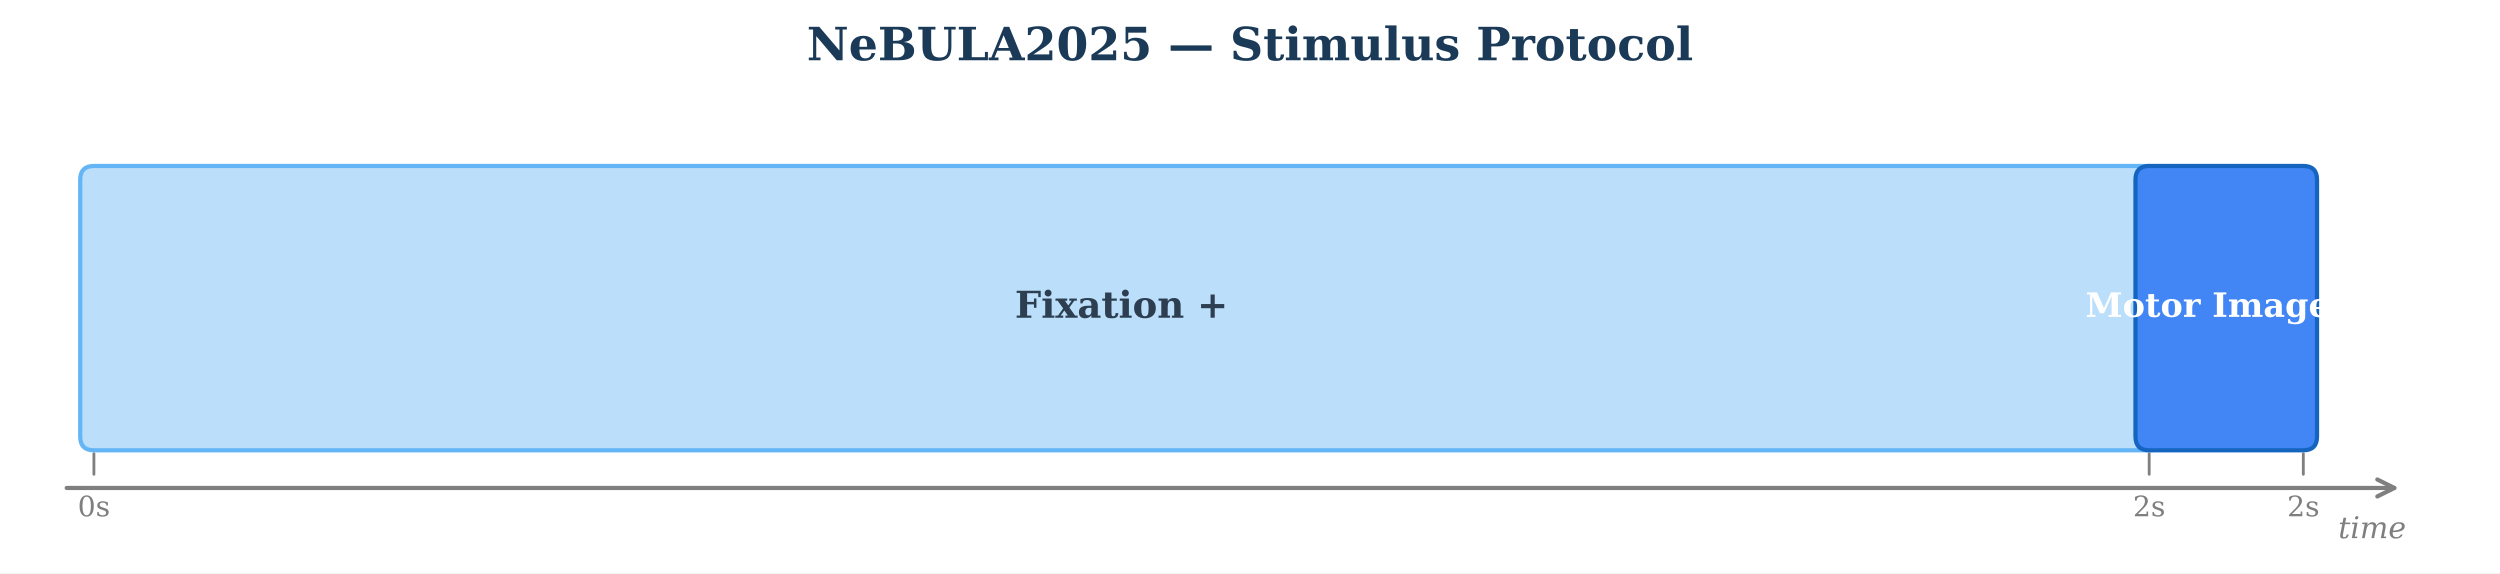
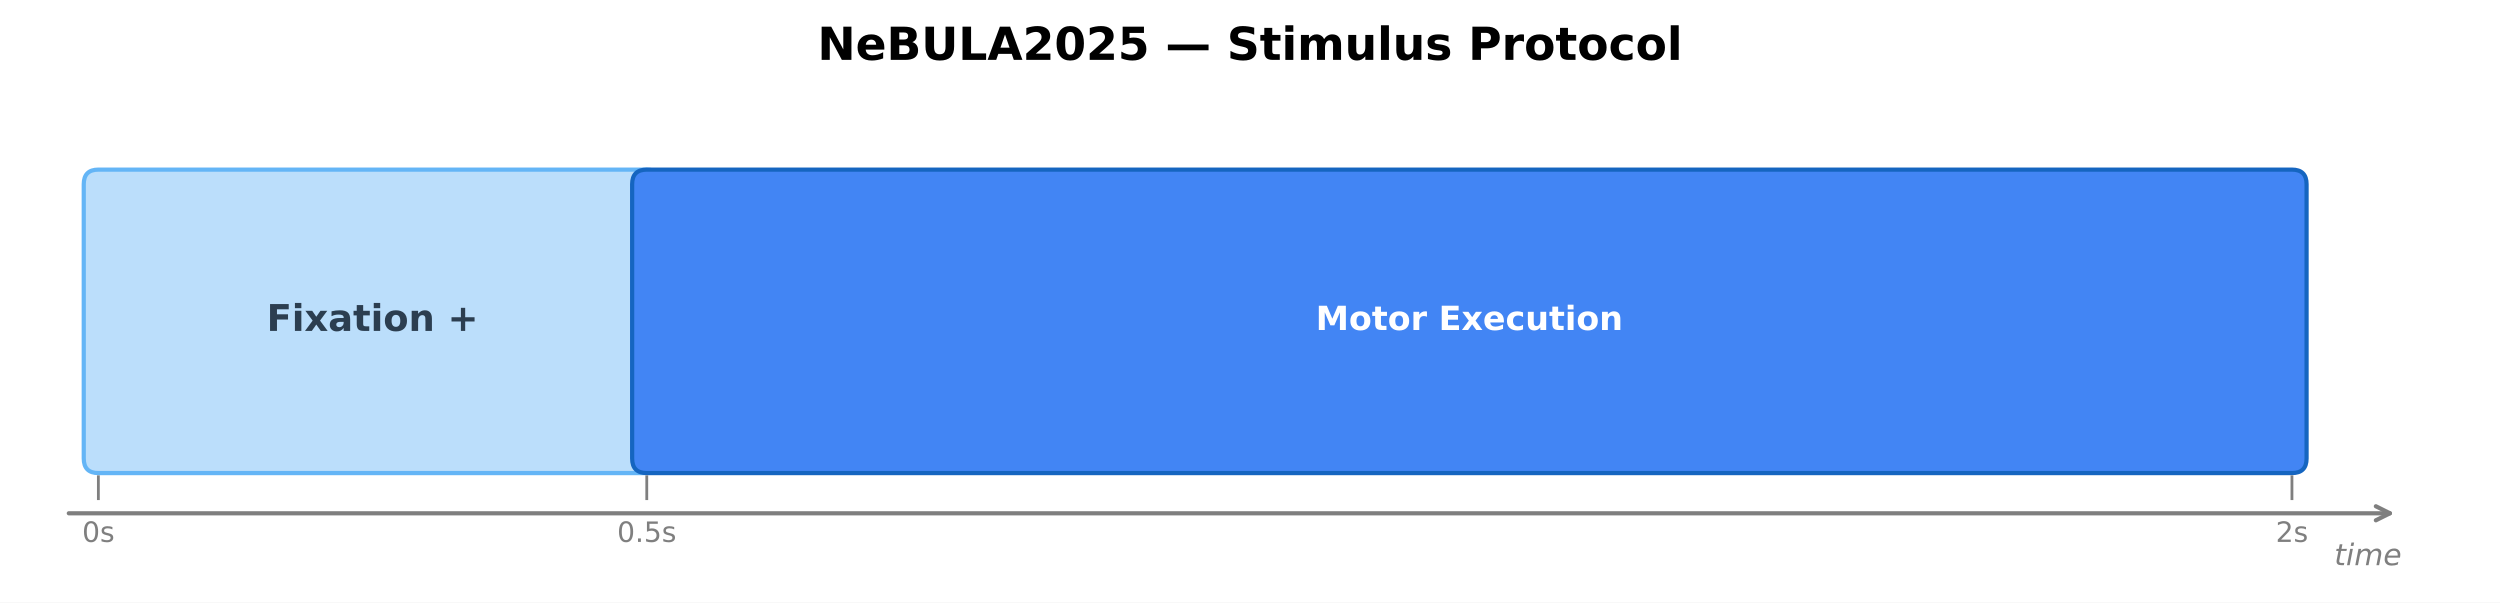
- <svg xmlns="http://www.w3.org/2000/svg" xmlns:xlink="http://www.w3.org/1999/xlink" width="708.48pt" height="162.474pt" viewBox="0 0 708.48 162.474" version="1.1">
+ <svg xmlns="http://www.w3.org/2000/svg" xmlns:xlink="http://www.w3.org/1999/xlink" width="712.8pt" height="171.788pt" viewBox="0 0 712.8 171.788" version="1.1">
  <defs>
    <style type="text/css">*{stroke-linejoin: round; stroke-linecap: butt}</style>
  </defs>
  <g id="figure_1">
    <g id="patch_1">
-       <path d="M 0 162.474  L 708.48 162.474  L 708.48 0  L 0 0  z " style="fill: #ffffff" />
+       <path d="M 0 171.788  L 712.8 171.788  L 712.8 0  L 0 0  z " style="fill: #ffffff" />
    </g>
    <g id="axes_1">
      <g id="patch_2">
-         <path d="M 26.615 127.608  L 609.06 127.608  Q 612.943 127.608 612.943 123.725  L 612.943 50.92  Q 612.943 47.037 609.06 47.037  L 26.615 47.037  Q 22.732 47.037 22.732 50.92  L 22.732 123.725  Q 22.732 127.608 26.615 127.608  z " clip-path="url(#pb248dc00bb)" style="fill: #bbdefb; stroke: #64b5f6; stroke-width: 1.2" />
+         <path d="M 28.048 134.88  L 184.406 134.88  Q 188.576 134.88 188.576 130.711  L 188.576 52.532  Q 188.576 48.362 184.406 48.362  L 28.048 48.362  Q 23.878 48.362 23.878 52.532  L 23.878 130.711  Q 23.878 134.88 28.048 134.88  z " clip-path="url(#pc9111487a1)" style="fill: #bbdefb; stroke: #64b5f6; stroke-width: 1.2" />
      </g>
      <g id="patch_3">
-         <path d="M 609.06 127.608  L 652.743 127.608  Q 656.626 127.608 656.626 123.725  L 656.626 50.92  Q 656.626 47.037 652.743 47.037  L 609.06 47.037  Q 605.177 47.037 605.177 50.92  L 605.177 123.725  Q 605.177 127.608 609.06 127.608  z " clip-path="url(#pb248dc00bb)" style="fill: #4285f4; stroke: #1565c0; stroke-width: 1.2" />
+         <path d="M 184.406 134.88  L 653.481 134.88  Q 657.65 134.88 657.65 130.711  L 657.65 52.532  Q 657.65 48.362 653.481 48.362  L 184.406 48.362  Q 180.236 48.362 180.236 52.532  L 180.236 130.711  Q 180.236 134.88 184.406 134.88  z " clip-path="url(#pc9111487a1)" style="fill: #4285f4; stroke: #1565c0; stroke-width: 1.2" />
      </g>
      <g id="line2d_1">
-         <path d="M 26.615 128.579  L 26.615 134.403  " clip-path="url(#pb248dc00bb)" style="fill: none; stroke: #7f7f7f; stroke-width: 0.8; stroke-linecap: round" />
+         <path d="M 28.048 135.923  L 28.048 142.177  " clip-path="url(#pc9111487a1)" style="fill: none; stroke: #7f7f7f; stroke-width: 0.8; stroke-linecap: square" />
      </g>
      <g id="line2d_2">
-         <path d="M 609.06 128.579  L 609.06 134.403  " clip-path="url(#pb248dc00bb)" style="fill: none; stroke: #7f7f7f; stroke-width: 0.8; stroke-linecap: round" />
+         <path d="M 184.406 135.923  L 184.406 142.177  " clip-path="url(#pc9111487a1)" style="fill: none; stroke: #7f7f7f; stroke-width: 0.8; stroke-linecap: square" />
      </g>
      <g id="line2d_3">
-         <path d="M 652.743 128.579  L 652.743 134.403  " clip-path="url(#pb248dc00bb)" style="fill: none; stroke: #7f7f7f; stroke-width: 0.8; stroke-linecap: round" />
+         <path d="M 653.481 135.923  L 653.481 142.177  " clip-path="url(#pc9111487a1)" style="fill: none; stroke: #7f7f7f; stroke-width: 0.8; stroke-linecap: square" />
      </g>
      <g id="text_1">
-         <g clip-path="url(#pb248dc00bb)">
-           <g style="fill: #2c3e50" transform="translate(287.6185 90.05039) scale(0.105 -0.105)">
+         <g clip-path="url(#pc9111487a1)">
+           <g style="fill: #2c3e50" transform="translate(76.03116 94.3492) scale(0.105 -0.105)">
            <defs>
-               <path id="DejaVuSerif-Bold-29" d="M 300 0  L 300 378  L 897 378  L 897 4288  L 300 4288  L 300 4666  L 4459 4666  L 4459 3566  L 4031 3566  L 4031 4238  L 2106 4238  L 2106 2741  L 3291 2741  L 3291 3334  L 3719 3334  L 3719 1722  L 3291 1722  L 3291 2316  L 2106 2316  L 2106 378  L 2841 378  L 2841 0  L 300 0  z " transform="scale(0.015625)" />
-               <path id="DejaVuSerif-Bold-4c" d="M 588 4263  Q 588 4516 763 4689  Q 938 4863 1191 4863  Q 1438 4863 1611 4689  Q 1784 4516 1784 4263  Q 1784 4016 1611 3842  Q 1438 3669 1191 3669  Q 938 3669 763 3841  Q 588 4013 588 4263  z M 1797 378  L 2272 378  L 2272 0  L 219 0  L 219 378  L 691 378  L 691 2944  L 219 2944  L 219 3322  L 1797 3322  L 1797 378  z " transform="scale(0.015625)" />
-               <path id="DejaVuSerif-Bold-5b" d="M 2247 2119  L 2834 2944  L 2425 2944  L 2425 3322  L 3719 3322  L 3719 2944  L 3278 2944  L 2431 1759  L 3419 378  L 3859 378  L 3859 0  L 1747 0  L 1747 378  L 2175 378  L 1550 1253  L 922 378  L 1369 378  L 1369 0  L 0 0  L 0 378  L 475 378  L 1356 1619  L 403 2944  L 31 2944  L 31 3322  L 2059 3322  L 2059 2944  L 1656 2944  L 2247 2119  z " transform="scale(0.015625)" />
-               <path id="DejaVuSerif-Bold-44" d="M 3525 2041  L 3525 378  L 4000 378  L 4000 0  L 2419 0  L 2419 422  Q 2200 159 1931 34  Q 1663 -91 1319 -91  Q 809 -91 536 182  Q 263 456 263 966  Q 263 1525 655 1803  Q 1047 2081 1838 2081  L 2419 2081  L 2419 2278  Q 2419 2681 2228 2873  Q 2038 3066 1638 3066  Q 1306 3066 1126 2930  Q 947 2794 872 2484  L 519 2484  L 519 3200  Q 816 3306 1134 3359  Q 1453 3413 1806 3413  Q 2697 3413 3111 3081  Q 3525 2750 3525 2041  z M 2419 1044  L 2419 1709  L 2003 1709  Q 1694 1709 1528 1540  Q 1363 1372 1363 1056  Q 1363 741 1483 584  Q 1603 428 1850 428  Q 2106 428 2262 597  Q 2419 766 2419 1044  z " transform="scale(0.015625)" />
-               <path id="DejaVuSerif-Bold-57" d="M 634 2944  L 153 2944  L 153 3322  L 634 3322  L 634 4353  L 1741 4353  L 1741 3322  L 2663 3322  L 2663 2944  L 1741 2944  L 1741 909  Q 1741 475 1809 369  Q 1878 263 2059 263  Q 2259 263 2356 397  Q 2453 531 2459 813  L 2925 813  Q 2897 313 2651 111  Q 2406 -91 1806 -91  Q 1122 -91 878 123  Q 634 338 634 909  L 634 2944  z " transform="scale(0.015625)" />
-               <path id="DejaVuSerif-Bold-52" d="M 2138 263  Q 2488 263 2630 563  Q 2772 863 2772 1663  Q 2772 2463 2631 2761  Q 2491 3059 2138 3059  Q 1784 3059 1640 2757  Q 1497 2456 1497 1663  Q 1497 869 1640 566  Q 1784 263 2138 263  z M 2138 -91  Q 1259 -91 761 376  Q 263 844 263 1663  Q 263 2484 761 2948  Q 1259 3413 2138 3413  Q 3019 3413 3516 2948  Q 4013 2484 4013 1663  Q 4013 844 3514 376  Q 3016 -91 2138 -91  z " transform="scale(0.015625)" />
-               <path id="DejaVuSerif-Bold-51" d="M 219 0  L 219 378  L 691 378  L 691 2944  L 219 2944  L 219 3322  L 1797 3322  L 1797 2853  Q 1997 3150 2253 3281  Q 2509 3413 2900 3413  Q 3459 3413 3745 3083  Q 4031 2753 4031 2113  L 4031 378  L 4506 378  L 4506 0  L 2522 0  L 2522 378  L 2925 378  L 2925 2144  Q 2925 2566 2817 2730  Q 2709 2894 2444 2894  Q 2109 2894 1953 2648  Q 1797 2403 1797 1869  L 1797 378  L 2203 378  L 2203 0  L 219 0  z " transform="scale(0.015625)" />
-               <path id="DejaVuSerif-Bold-3" transform="scale(0.015625)" />
-               <path id="DejaVuSerif-Bold-e" d="M 3041 4013  L 3041 2369  L 4684 2369  L 4684 1650  L 3041 1650  L 3041 6  L 2322 6  L 2322 1650  L 678 1650  L 678 2369  L 2322 2369  L 2322 4013  L 3041 4013  z " transform="scale(0.015625)" />
+               <path id="DejaVuSans-Bold-29" d="M 588 4666  L 3834 4666  L 3834 3756  L 1791 3756  L 1791 2888  L 3713 2888  L 3713 1978  L 1791 1978  L 1791 0  L 588 0  L 588 4666  z " transform="scale(0.015625)" />
+               <path id="DejaVuSans-Bold-4c" d="M 538 3500  L 1656 3500  L 1656 0  L 538 0  L 538 3500  z M 538 4863  L 1656 4863  L 1656 3950  L 538 3950  L 538 4863  z " transform="scale(0.015625)" />
+               <path id="DejaVuSans-Bold-5b" d="M 1422 1791  L 159 3500  L 1344 3500  L 2059 2463  L 2784 3500  L 3969 3500  L 2706 1797  L 4031 0  L 2847 0  L 2059 1106  L 1281 0  L 97 0  L 1422 1791  z " transform="scale(0.015625)" />
+               <path id="DejaVuSans-Bold-44" d="M 2106 1575  Q 1756 1575 1579 1456  Q 1403 1338 1403 1106  Q 1403 894 1545 773  Q 1688 653 1941 653  Q 2256 653 2472 879  Q 2688 1106 2688 1447  L 2688 1575  L 2106 1575  z M 3816 1997  L 3816 0  L 2688 0  L 2688 519  Q 2463 200 2181 54  Q 1900 -91 1497 -91  Q 953 -91 614 226  Q 275 544 275 1050  Q 275 1666 698 1953  Q 1122 2241 2028 2241  L 2688 2241  L 2688 2328  Q 2688 2594 2478 2717  Q 2269 2841 1825 2841  Q 1466 2841 1156 2769  Q 847 2697 581 2553  L 581 3406  Q 941 3494 1303 3539  Q 1666 3584 2028 3584  Q 2975 3584 3395 3211  Q 3816 2838 3816 1997  z " transform="scale(0.015625)" />
+               <path id="DejaVuSans-Bold-57" d="M 1759 4494  L 1759 3500  L 2913 3500  L 2913 2700  L 1759 2700  L 1759 1216  Q 1759 972 1856 886  Q 1953 800 2241 800  L 2816 800  L 2816 0  L 1856 0  Q 1194 0 917 276  Q 641 553 641 1216  L 641 2700  L 84 2700  L 84 3500  L 641 3500  L 641 4494  L 1759 4494  z " transform="scale(0.015625)" />
+               <path id="DejaVuSans-Bold-52" d="M 2203 2784  Q 1831 2784 1636 2517  Q 1441 2250 1441 1747  Q 1441 1244 1636 976  Q 1831 709 2203 709  Q 2569 709 2762 976  Q 2956 1244 2956 1747  Q 2956 2250 2762 2517  Q 2569 2784 2203 2784  z M 2203 3584  Q 3106 3584 3614 3096  Q 4122 2609 4122 1747  Q 4122 884 3614 396  Q 3106 -91 2203 -91  Q 1297 -91 786 396  Q 275 884 275 1747  Q 275 2609 786 3096  Q 1297 3584 2203 3584  z " transform="scale(0.015625)" />
+               <path id="DejaVuSans-Bold-51" d="M 4056 2131  L 4056 0  L 2931 0  L 2931 347  L 2931 1631  Q 2931 2084 2911 2256  Q 2891 2428 2841 2509  Q 2775 2619 2662 2680  Q 2550 2741 2406 2741  Q 2056 2741 1856 2470  Q 1656 2200 1656 1722  L 1656 0  L 538 0  L 538 3500  L 1656 3500  L 1656 2988  Q 1909 3294 2193 3439  Q 2478 3584 2822 3584  Q 3428 3584 3742 3212  Q 4056 2841 4056 2131  z " transform="scale(0.015625)" />
+               <path id="DejaVuSans-Bold-3" transform="scale(0.015625)" />
+               <path id="DejaVuSans-Bold-e" d="M 3053 4013  L 3053 2375  L 4684 2375  L 4684 1638  L 3053 1638  L 3053 0  L 2309 0  L 2309 1638  L 678 1638  L 678 2375  L 2309 2375  L 2309 4013  L 3053 4013  z " transform="scale(0.015625)" />
            </defs>
-             <use xlink:href="#DejaVuSerif-Bold-29" />
-             <use xlink:href="#DejaVuSerif-Bold-4c" transform="translate(71 0)" />
-             <use xlink:href="#DejaVuSerif-Bold-5b" transform="translate(108.9844 0)" />
-             <use xlink:href="#DejaVuSerif-Bold-44" transform="translate(168.6094 0)" />
-             <use xlink:href="#DejaVuSerif-Bold-57" transform="translate(233.4062 0)" />
-             <use xlink:href="#DejaVuSerif-Bold-4c" transform="translate(279.5938 0)" />
-             <use xlink:href="#DejaVuSerif-Bold-52" transform="translate(317.5781 0)" />
-             <use xlink:href="#DejaVuSerif-Bold-51" transform="translate(384.2812 0)" />
-             <use xlink:href="#DejaVuSerif-Bold-3" transform="translate(456.9844 0)" />
-             <use xlink:href="#DejaVuSerif-Bold-e" transform="translate(491.7969 0)" />
+             <use xlink:href="#DejaVuSans-Bold-29" />
+             <use xlink:href="#DejaVuSans-Bold-4c" transform="translate(68.3125 0)" />
+             <use xlink:href="#DejaVuSans-Bold-5b" transform="translate(102.5938 0)" />
+             <use xlink:href="#DejaVuSans-Bold-44" transform="translate(167.0938 0)" />
+             <use xlink:href="#DejaVuSans-Bold-57" transform="translate(234.5781 0)" />
+             <use xlink:href="#DejaVuSans-Bold-4c" transform="translate(282.375 0)" />
+             <use xlink:href="#DejaVuSans-Bold-52" transform="translate(316.6562 0)" />
+             <use xlink:href="#DejaVuSans-Bold-51" transform="translate(385.3594 0)" />
+             <use xlink:href="#DejaVuSans-Bold-3" transform="translate(456.5469 0)" />
+             <use xlink:href="#DejaVuSans-Bold-e" transform="translate(491.3594 0)" />
          </g>
        </g>
      </g>
      <g id="text_2">
-         <g clip-path="url(#pb248dc00bb)">
-           <g style="fill: #ffffff" transform="translate(591.0243 89.79022) scale(0.095 -0.095)">
+         <g clip-path="url(#pc9111487a1)">
+           <g style="fill: #ffffff" transform="translate(375.152 94.0894) scale(0.095 -0.095)">
            <defs>
-               <path id="DejaVuSerif-Bold-30" d="M 269 0  L 269 378  L 863 378  L 863 4288  L 269 4288  L 269 4666  L 2194 4666  L 3525 1672  L 4863 4666  L 6784 4666  L 6784 4288  L 6188 4288  L 6188 378  L 6784 378  L 6784 0  L 4384 0  L 4384 378  L 4978 378  L 4978 3938  L 3531 684  L 2741 684  L 1300 3938  L 1300 378  L 1894 378  L 1894 0  L 269 0  z " transform="scale(0.015625)" />
-               <path id="DejaVuSerif-Bold-55" d="M 3438 3359  L 3438 2369  L 3084 2369  Q 3066 2634 2941 2764  Q 2816 2894 2578 2894  Q 2216 2894 2006 2575  Q 1797 2256 1797 1691  L 1797 378  L 2400 378  L 2400 0  L 219 0  L 219 378  L 691 378  L 691 2944  L 184 2944  L 184 3322  L 1797 3322  L 1797 2731  Q 1959 3078 2226 3245  Q 2494 3413 2881 3413  Q 2978 3413 3117 3398  Q 3256 3384 3438 3359  z " transform="scale(0.015625)" />
-               <path id="DejaVuSerif-Bold-2c" d="M 300 0  L 300 378  L 897 378  L 897 4288  L 300 4288  L 300 4666  L 2700 4666  L 2700 4288  L 2100 4288  L 2100 378  L 2700 378  L 2700 0  L 300 0  z " transform="scale(0.015625)" />
-               <path id="DejaVuSerif-Bold-50" d="M 3884 2778  Q 4116 3109 4384 3261  Q 4653 3413 5013 3413  Q 5584 3413 5867 3089  Q 6150 2766 6150 2113  L 6150 378  L 6625 378  L 6625 0  L 4647 0  L 4647 378  L 5044 378  L 5044 1947  Q 5044 2569 4948 2731  Q 4853 2894 4594 2894  Q 4300 2894 4137 2667  Q 3975 2441 3975 2022  L 3975 378  L 4372 378  L 4372 0  L 2472 0  L 2472 378  L 2869 378  L 2869 1947  Q 2869 2569 2772 2731  Q 2675 2894 2419 2894  Q 2122 2894 1959 2667  Q 1797 2441 1797 2022  L 1797 378  L 2194 378  L 2194 0  L 219 0  L 219 378  L 691 378  L 691 2944  L 219 2944  L 219 3322  L 1797 3322  L 1797 2853  Q 1991 3144 2241 3278  Q 2491 3413 2834 3413  Q 3241 3413 3494 3258  Q 3747 3103 3884 2778  z " transform="scale(0.015625)" />
-               <path id="DejaVuSerif-Bold-4a" d="M 3853 2944  L 3853 44  Q 3853 -656 3354 -1039  Q 2856 -1422 1947 -1422  Q 1616 -1422 1275 -1370  Q 934 -1319 575 -1216  L 575 -422  L 928 -422  Q 975 -750 1192 -909  Q 1409 -1069 1813 -1069  Q 2325 -1069 2536 -823  Q 2747 -578 2747 44  L 2747 422  Q 2606 163 2367 36  Q 2128 -91 1778 -91  Q 1072 -91 667 378  Q 263 847 263 1663  Q 263 2481 667 2947  Q 1072 3413 1778 3413  Q 2128 3413 2367 3286  Q 2606 3159 2747 2900  L 2747 3322  L 4325 3322  L 4325 2944  L 3853 2944  z M 2747 1825  Q 2747 2406 2597 2665  Q 2447 2925 2119 2925  Q 1775 2925 1636 2651  Q 1497 2378 1497 1663  Q 1497 947 1637 672  Q 1778 397 2119 397  Q 2447 397 2597 656  Q 2747 916 2747 1497  L 2747 1825  z " transform="scale(0.015625)" />
-               <path id="DejaVuSerif-Bold-48" d="M 2566 1875  Q 2566 2531 2444 2795  Q 2322 3059 2028 3059  Q 1744 3059 1620 2800  Q 1497 2541 1497 1931  L 1497 1875  L 2566 1875  z M 3781 1503  L 1497 1503  L 1497 1478  Q 1497 834 1690 548  Q 1884 263 2316 263  Q 2675 263 2897 453  Q 3119 644 3181 1006  L 3700 1006  Q 3566 441 3166 175  Q 2766 -91 2047 -91  Q 1184 -91 723 364  Q 263 819 263 1663  Q 263 2488 734 2950  Q 1206 3413 2047 3413  Q 2872 3413 3312 2927  Q 3753 2441 3781 1503  z " transform="scale(0.015625)" />
-               <path id="DejaVuSerif-Bold-5c" d="M 1997 -750  Q 1847 -1116 1634 -1269  Q 1422 -1422 1063 -1422  Q 909 -1422 721 -1387  Q 534 -1353 313 -1288  L 313 -594  L 666 -597  Q 675 -838 779 -953  Q 884 -1069 1094 -1069  Q 1297 -1069 1422 -958  Q 1547 -847 1672 -538  L 1722 -422  L 275 2944  L -84 2944  L -84 3322  L 1831 3322  L 1831 2944  L 1434 2944  L 2278 978  L 3066 2944  L 2625 2944  L 2625 3322  L 3872 3322  L 3872 2944  L 3469 2944  L 1997 -750  z " transform="scale(0.015625)" />
+               <path id="DejaVuSans-Bold-30" d="M 588 4666  L 2119 4666  L 3181 2169  L 4250 4666  L 5778 4666  L 5778 0  L 4641 0  L 4641 3413  L 3566 897  L 2803 897  L 1728 3413  L 1728 0  L 588 0  L 588 4666  z " transform="scale(0.015625)" />
+               <path id="DejaVuSans-Bold-55" d="M 3138 2547  Q 2991 2616 2845 2648  Q 2700 2681 2553 2681  Q 2122 2681 1889 2404  Q 1656 2128 1656 1613  L 1656 0  L 538 0  L 538 3500  L 1656 3500  L 1656 2925  Q 1872 3269 2151 3426  Q 2431 3584 2822 3584  Q 2878 3584 2943 3579  Q 3009 3575 3134 3559  L 3138 2547  z " transform="scale(0.015625)" />
+               <path id="DejaVuSans-Bold-28" d="M 588 4666  L 3834 4666  L 3834 3756  L 1791 3756  L 1791 2888  L 3713 2888  L 3713 1978  L 1791 1978  L 1791 909  L 3903 909  L 3903 0  L 588 0  L 588 4666  z " transform="scale(0.015625)" />
+               <path id="DejaVuSans-Bold-48" d="M 4031 1759  L 4031 1441  L 1416 1441  Q 1456 1047 1700 850  Q 1944 653 2381 653  Q 2734 653 3104 758  Q 3475 863 3866 1075  L 3866 213  Q 3469 63 3072 -14  Q 2675 -91 2278 -91  Q 1328 -91 801 392  Q 275 875 275 1747  Q 275 2603 792 3093  Q 1309 3584 2216 3584  Q 3041 3584 3536 3087  Q 4031 2591 4031 1759  z M 2881 2131  Q 2881 2450 2695 2645  Q 2509 2841 2209 2841  Q 1884 2841 1681 2658  Q 1478 2475 1428 2131  L 2881 2131  z " transform="scale(0.015625)" />
+               <path id="DejaVuSans-Bold-46" d="M 3366 3391  L 3366 2478  Q 3138 2634 2908 2709  Q 2678 2784 2431 2784  Q 1963 2784 1702 2511  Q 1441 2238 1441 1747  Q 1441 1256 1702 982  Q 1963 709 2431 709  Q 2694 709 2930 787  Q 3166 866 3366 1019  L 3366 103  Q 3103 6 2833 -42  Q 2563 -91 2291 -91  Q 1344 -91 809 395  Q 275 881 275 1747  Q 275 2613 809 3098  Q 1344 3584 2291 3584  Q 2566 3584 2833 3536  Q 3100 3488 3366 3391  z " transform="scale(0.015625)" />
+               <path id="DejaVuSans-Bold-58" d="M 500 1363  L 500 3500  L 1625 3500  L 1625 3150  Q 1625 2866 1622 2436  Q 1619 2006 1619 1863  Q 1619 1441 1641 1255  Q 1663 1069 1716 984  Q 1784 875 1895 815  Q 2006 756 2150 756  Q 2500 756 2700 1025  Q 2900 1294 2900 1772  L 2900 3500  L 4019 3500  L 4019 0  L 2900 0  L 2900 506  Q 2647 200 2364 54  Q 2081 -91 1741 -91  Q 1134 -91 817 281  Q 500 653 500 1363  z " transform="scale(0.015625)" />
            </defs>
-             <use xlink:href="#DejaVuSerif-Bold-30" />
-             <use xlink:href="#DejaVuSerif-Bold-52" transform="translate(110.6875 0)" />
-             <use xlink:href="#DejaVuSerif-Bold-57" transform="translate(177.3906 0)" />
-             <use xlink:href="#DejaVuSerif-Bold-52" transform="translate(223.5781 0)" />
-             <use xlink:href="#DejaVuSerif-Bold-55" transform="translate(290.2812 0)" />
-             <use xlink:href="#DejaVuSerif-Bold-3" transform="translate(342.9688 0)" />
-             <use xlink:href="#DejaVuSerif-Bold-2c" transform="translate(377.7812 0)" />
-             <use xlink:href="#DejaVuSerif-Bold-50" transform="translate(424.5625 0)" />
-             <use xlink:href="#DejaVuSerif-Bold-44" transform="translate(530.375 0)" />
-             <use xlink:href="#DejaVuSerif-Bold-4a" transform="translate(595.1719 0)" />
-             <use xlink:href="#DejaVuSerif-Bold-48" transform="translate(665.0938 0)" />
-             <use xlink:href="#DejaVuSerif-Bold-55" transform="translate(728.7188 0)" />
-             <use xlink:href="#DejaVuSerif-Bold-5c" transform="translate(781.4062 0)" />
+             <use xlink:href="#DejaVuSans-Bold-30" />
+             <use xlink:href="#DejaVuSans-Bold-52" transform="translate(99.51562 0)" />
+             <use xlink:href="#DejaVuSans-Bold-57" transform="translate(168.2188 0)" />
+             <use xlink:href="#DejaVuSans-Bold-52" transform="translate(216.0156 0)" />
+             <use xlink:href="#DejaVuSans-Bold-55" transform="translate(284.7188 0)" />
+             <use xlink:href="#DejaVuSans-Bold-3" transform="translate(334.0312 0)" />
+             <use xlink:href="#DejaVuSans-Bold-28" transform="translate(368.8438 0)" />
+             <use xlink:href="#DejaVuSans-Bold-5b" transform="translate(437.1562 0)" />
+             <use xlink:href="#DejaVuSans-Bold-48" transform="translate(501.6562 0)" />
+             <use xlink:href="#DejaVuSans-Bold-46" transform="translate(569.4844 0)" />
+             <use xlink:href="#DejaVuSans-Bold-58" transform="translate(628.7656 0)" />
+             <use xlink:href="#DejaVuSans-Bold-57" transform="translate(699.9531 0)" />
+             <use xlink:href="#DejaVuSans-Bold-4c" transform="translate(747.75 0)" />
+             <use xlink:href="#DejaVuSans-Bold-52" transform="translate(782.0312 0)" />
+             <use xlink:href="#DejaVuSans-Bold-51" transform="translate(850.7344 0)" />
          </g>
        </g>
      </g>
      <g id="text_3">
-         <g style="fill: #7f7f7f" transform="translate(22.01732 146.306) scale(0.08 -0.08)">
+         <g style="fill: #7f7f7f" transform="translate(23.41901 154.5095) scale(0.08 -0.08)">
          <defs>
-             <path id="DejaVuSerif-13" d="M 2034 219  Q 2513 219 2750 744  Q 2988 1269 2988 2328  Q 2988 3391 2750 3916  Q 2513 4441 2034 4441  Q 1556 4441 1318 3916  Q 1081 3391 1081 2328  Q 1081 1269 1318 744  Q 1556 219 2034 219  z M 2034 -91  Q 1275 -91 848 546  Q 422 1184 422 2328  Q 422 3475 848 4112  Q 1275 4750 2034 4750  Q 2797 4750 3222 4112  Q 3647 3475 3647 2328  Q 3647 1184 3222 546  Q 2797 -91 2034 -91  z " transform="scale(0.015625)" />
-             <path id="DejaVuSerif-56" d="M 359 184  L 359 959  L 691 959  Q 703 588 923 403  Q 1144 219 1575 219  Q 1963 219 2166 364  Q 2369 509 2369 788  Q 2369 1006 2220 1140  Q 2072 1275 1594 1428  L 1178 1569  Q 750 1706 558 1912  Q 366 2119 366 2438  Q 366 2894 700 3153  Q 1034 3413 1625 3413  Q 1888 3413 2178 3344  Q 2469 3275 2778 3144  L 2778 2419  L 2447 2419  Q 2434 2741 2221 2922  Q 2009 3103 1644 3103  Q 1281 3103 1095 2975  Q 909 2847 909 2591  Q 909 2381 1050 2254  Q 1191 2128 1613 1997  L 2069 1856  Q 2541 1709 2748 1489  Q 2956 1269 2956 922  Q 2956 450 2595 179  Q 2234 -91 1600 -91  Q 1278 -91 972 -22  Q 666 47 359 184  z " transform="scale(0.015625)" />
+             <path id="DejaVuSans-13" d="M 2034 4250  Q 1547 4250 1301 3770  Q 1056 3291 1056 2328  Q 1056 1369 1301 889  Q 1547 409 2034 409  Q 2525 409 2770 889  Q 3016 1369 3016 2328  Q 3016 3291 2770 3770  Q 2525 4250 2034 4250  z M 2034 4750  Q 2819 4750 3233 4129  Q 3647 3509 3647 2328  Q 3647 1150 3233 529  Q 2819 -91 2034 -91  Q 1250 -91 836 529  Q 422 1150 422 2328  Q 422 3509 836 4129  Q 1250 4750 2034 4750  z " transform="scale(0.015625)" />
+             <path id="DejaVuSans-56" d="M 2834 3397  L 2834 2853  Q 2591 2978 2328 3040  Q 2066 3103 1784 3103  Q 1356 3103 1142 2972  Q 928 2841 928 2578  Q 928 2378 1081 2264  Q 1234 2150 1697 2047  L 1894 2003  Q 2506 1872 2764 1633  Q 3022 1394 3022 966  Q 3022 478 2636 193  Q 2250 -91 1575 -91  Q 1294 -91 989 -36  Q 684 19 347 128  L 347 722  Q 666 556 975 473  Q 1284 391 1588 391  Q 1994 391 2212 530  Q 2431 669 2431 922  Q 2431 1156 2273 1281  Q 2116 1406 1581 1522  L 1381 1569  Q 847 1681 609 1914  Q 372 2147 372 2553  Q 372 3047 722 3315  Q 1072 3584 1716 3584  Q 2034 3584 2315 3537  Q 2597 3491 2834 3397  z " transform="scale(0.015625)" />
          </defs>
-           <use xlink:href="#DejaVuSerif-13" />
-           <use xlink:href="#DejaVuSerif-56" transform="translate(63.625 0)" />
+           <use xlink:href="#DejaVuSans-13" />
+           <use xlink:href="#DejaVuSans-56" transform="translate(63.625 0)" />
        </g>
      </g>
      <g id="text_4">
-         <g style="fill: #7f7f7f" transform="translate(604.4621 146.306) scale(0.08 -0.08)">
+         <g style="fill: #7f7f7f" transform="translate(175.961 154.5095) scale(0.08 -0.08)">
          <defs>
-             <path id="DejaVuSerif-15" d="M 819 3553  L 469 3553  L 469 4384  Q 803 4563 1142 4656  Q 1481 4750 1806 4750  Q 2534 4750 2956 4397  Q 3378 4044 3378 3438  Q 3378 2753 2422 1800  Q 2347 1728 2309 1691  L 1131 513  L 3078 513  L 3078 1088  L 3444 1088  L 3444 0  L 434 0  L 434 341  L 1850 1753  Q 2319 2222 2519 2614  Q 2719 3006 2719 3438  Q 2719 3909 2473 4175  Q 2228 4441 1797 4441  Q 1350 4441 1106 4219  Q 863 3997 819 3553  z " transform="scale(0.015625)" />
+             <path id="DejaVuSans-11" d="M 684 794  L 1344 794  L 1344 0  L 684 0  L 684 794  z " transform="scale(0.015625)" />
+             <path id="DejaVuSans-18" d="M 691 4666  L 3169 4666  L 3169 4134  L 1269 4134  L 1269 2991  Q 1406 3038 1543 3061  Q 1681 3084 1819 3084  Q 2600 3084 3056 2656  Q 3513 2228 3513 1497  Q 3513 744 3044 326  Q 2575 -91 1722 -91  Q 1428 -91 1123 -41  Q 819 9 494 109  L 494 744  Q 775 591 1075 516  Q 1375 441 1709 441  Q 2250 441 2565 725  Q 2881 1009 2881 1497  Q 2881 1984 2565 2268  Q 2250 2553 1709 2553  Q 1456 2553 1204 2497  Q 953 2441 691 2322  L 691 4666  z " transform="scale(0.015625)" />
          </defs>
-           <use xlink:href="#DejaVuSerif-15" />
-           <use xlink:href="#DejaVuSerif-56" transform="translate(63.625 0)" />
+           <use xlink:href="#DejaVuSans-13" />
+           <use xlink:href="#DejaVuSans-11" transform="translate(63.625 0)" />
+           <use xlink:href="#DejaVuSans-18" transform="translate(95.40625 0)" />
+           <use xlink:href="#DejaVuSans-56" transform="translate(159.0312 0)" />
        </g>
      </g>
      <g id="text_5">
-         <g style="fill: #7f7f7f" transform="translate(648.1454 146.306) scale(0.08 -0.08)">
-           <use xlink:href="#DejaVuSerif-15" />
-           <use xlink:href="#DejaVuSerif-56" transform="translate(63.625 0)" />
+         <g style="fill: #7f7f7f" transform="translate(648.8518 154.5095) scale(0.08 -0.08)">
+           <defs>
+             <path id="DejaVuSans-15" d="M 1228 531  L 3431 531  L 3431 0  L 469 0  L 469 531  Q 828 903 1448 1529  Q 2069 2156 2228 2338  Q 2531 2678 2651 2914  Q 2772 3150 2772 3378  Q 2772 3750 2511 3984  Q 2250 4219 1831 4219  Q 1534 4219 1204 4116  Q 875 4013 500 3803  L 500 4441  Q 881 4594 1212 4672  Q 1544 4750 1819 4750  Q 2544 4750 2975 4387  Q 3406 4025 3406 3419  Q 3406 3131 3298 2873  Q 3191 2616 2906 2266  Q 2828 2175 2409 1742  Q 1991 1309 1228 531  z " transform="scale(0.015625)" />
+           </defs>
+           <use xlink:href="#DejaVuSans-15" />
+           <use xlink:href="#DejaVuSans-56" transform="translate(63.625 0)" />
        </g>
      </g>
      <g id="patch_4">
-         <path d="M 18.909 138.286  Q 349.387 138.286 678.523 138.286  " style="fill: none; stroke: #7f7f7f; stroke-width: 1.2; stroke-linecap: round" />
-         <path d="M 673.723 135.886  L 678.523 138.286  L 673.723 140.686  " style="fill: none; stroke: #7f7f7f; stroke-width: 1.2; stroke-linecap: round" />
+         <path d="M 19.622 146.347  Q 351.186 146.347 681.409 146.347  " style="fill: none; stroke: #7f7f7f; stroke-width: 1.2; stroke-linecap: round" />
+         <path d="M 677.409 144.347  L 681.409 146.347  L 677.409 148.347  " style="fill: none; stroke: #7f7f7f; stroke-width: 1.2; stroke-linecap: round" />
      </g>
      <g id="text_6">
-         <g style="fill: #7f7f7f" transform="translate(662.6392 152.5103) scale(0.085 -0.085)">
+         <g style="fill: #7f7f7f" transform="translate(665.5489 161.1444) scale(0.085 -0.085)">
          <defs>
-             <path id="DejaVuSerif-Italic-57" d="M 856 2988  L 350 2988  L 416 3322  L 922 3322  L 1122 4353  L 1700 4353  L 1500 3322  L 2581 3322  L 2516 2988  L 1434 2988  L 1025 878  Q 978 631 978 488  Q 978 388 1000 338  Q 1059 219 1278 219  Q 1503 219 1633 351  Q 1763 484 1825 781  L 2259 781  Q 2147 328 1884 118  Q 1622 -91 1169 -91  Q 672 -91 506 131  Q 406 266 406 516  Q 406 675 447 878  L 856 2988  z " transform="scale(0.015625)" />
-             <path id="DejaVuSerif-Italic-4c" d="M 1009 4353  Q 1038 4497 1163 4603  Q 1288 4709 1434 4709  Q 1578 4709 1663 4603  Q 1728 4522 1728 4422  Q 1728 4388 1719 4353  Q 1691 4206 1567 4103  Q 1444 4000 1297 4000  Q 1150 4000 1066 4103  Q 1003 4181 1003 4281  Q 1003 4316 1009 4353  z M 963 331  L 1506 331  L 1444 0  L 325 0  L 903 2988  L 353 2988  L 419 3322  L 1544 3322  L 963 331  z " transform="scale(0.015625)" />
-             <path id="DejaVuSerif-Italic-50" d="M 3503 2675  Q 3741 3041 4034 3227  Q 4328 3413 4672 3413  Q 5194 3413 5388 3088  Q 5503 2894 5503 2578  Q 5503 2372 5453 2113  L 5106 331  L 5625 331  L 5563 0  L 4469 0  L 4866 2047  Q 4913 2291 4913 2466  Q 4913 2659 4856 2772  Q 4750 2988 4403 2988  Q 4019 2988 3761 2697  Q 3503 2406 3394 1850  L 3034 0  L 2459 0  L 2863 2069  Q 2906 2303 2906 2472  Q 2906 2666 2850 2775  Q 2741 2988 2394 2988  Q 2009 2988 1751 2697  Q 1494 2406 1384 1850  L 1025 0  L 450 0  L 1031 2994  L 481 2994  L 544 3322  L 1669 3322  L 1556 2731  Q 1778 3063 2059 3238  Q 2341 3413 2653 3413  Q 3041 3413 3262 3220  Q 3484 3028 3503 2675  z " transform="scale(0.015625)" />
-             <path id="DejaVuSerif-Italic-48" d="M 938 1275  Q 925 1156 925 1050  Q 925 756 1031 563  Q 1216 219 1709 219  Q 2072 219 2250 328  Q 2569 525 2644 778  L 3066 778  Q 2941 381 2475 103  Q 2150 -91 1506 -91  Q 863 -91 516 388  Q 272 722 272 1206  Q 272 1419 319 1659  Q 472 2450 1000 2931  Q 1528 3413 2278 3413  Q 3500 3413 3500 2547  Q 3500 1913 2859 1603  Q 2206 1288 938 1275  z M 2541 1975  Q 2891 2181 2891 2569  Q 2891 3103 2181 3103  Q 1763 3103 1472 2784  Q 1181 2466 1003 1606  Q 2006 1653 2541 1975  z " transform="scale(0.015625)" />
+             <path id="DejaVuSans-Oblique-57" d="M 2706 3500  L 2619 3053  L 1472 3053  L 1100 1153  Q 1081 1047 1072 975  Q 1063 903 1063 863  Q 1063 663 1183 572  Q 1303 481 1569 481  L 2150 481  L 2053 0  L 1503 0  Q 991 0 739 200  Q 488 400 488 806  Q 488 878 497 964  Q 506 1050 525 1153  L 897 3053  L 409 3053  L 500 3500  L 978 3500  L 1172 4494  L 1747 4494  L 1556 3500  L 2706 3500  z " transform="scale(0.015625)" />
+             <path id="DejaVuSans-Oblique-4c" d="M 1172 4863  L 1747 4863  L 1606 4134  L 1031 4134  L 1172 4863  z M 909 3500  L 1484 3500  L 800 0  L 225 0  L 909 3500  z " transform="scale(0.015625)" />
+             <path id="DejaVuSans-Oblique-50" d="M 5747 2113  L 5338 0  L 4763 0  L 5166 2094  Q 5191 2228 5203 2325  Q 5216 2422 5216 2491  Q 5216 2772 5059 2928  Q 4903 3084 4622 3084  Q 4203 3084 3875 2770  Q 3547 2456 3450 1953  L 3066 0  L 2491 0  L 2900 2094  Q 2925 2209 2937 2307  Q 2950 2406 2950 2484  Q 2950 2769 2794 2926  Q 2638 3084 2363 3084  Q 1938 3084 1609 2770  Q 1281 2456 1184 1953  L 800 0  L 225 0  L 909 3500  L 1484 3500  L 1375 2956  Q 1609 3263 1923 3423  Q 2238 3584 2597 3584  Q 2978 3584 3223 3384  Q 3469 3184 3519 2828  Q 3781 3197 4126 3390  Q 4472 3584 4856 3584  Q 5306 3584 5551 3325  Q 5797 3066 5797 2591  Q 5797 2488 5784 2364  Q 5772 2241 5747 2113  z " transform="scale(0.015625)" />
+             <path id="DejaVuSans-Oblique-48" d="M 3078 2063  Q 3088 2113 3092 2166  Q 3097 2219 3097 2272  Q 3097 2653 2873 2875  Q 2650 3097 2266 3097  Q 1838 3097 1509 2826  Q 1181 2556 1013 2059  L 3078 2063  z M 3578 1613  L 903 1613  Q 884 1494 878 1425  Q 872 1356 872 1306  Q 872 872 1139 634  Q 1406 397 1894 397  Q 2269 397 2603 481  Q 2938 566 3225 728  L 3116 159  Q 2806 34 2476 -28  Q 2147 -91 1806 -91  Q 1078 -91 686 257  Q 294 606 294 1247  Q 294 1794 489 2264  Q 684 2734 1063 3103  Q 1306 3334 1642 3459  Q 1978 3584 2356 3584  Q 2950 3584 3301 3228  Q 3653 2872 3653 2272  Q 3653 2128 3634 1964  Q 3616 1800 3578 1613  z " transform="scale(0.015625)" />
          </defs>
-           <use xlink:href="#DejaVuSerif-Italic-57" />
-           <use xlink:href="#DejaVuSerif-Italic-4c" transform="translate(40.1875 0)" />
-           <use xlink:href="#DejaVuSerif-Italic-50" transform="translate(72.17188 0)" />
-           <use xlink:href="#DejaVuSerif-Italic-48" transform="translate(167 0)" />
+           <use xlink:href="#DejaVuSans-Oblique-57" />
+           <use xlink:href="#DejaVuSans-Oblique-4c" transform="translate(39.20312 0)" />
+           <use xlink:href="#DejaVuSans-Oblique-50" transform="translate(66.98438 0)" />
+           <use xlink:href="#DejaVuSans-Oblique-48" transform="translate(164.3906 0)" />
        </g>
      </g>
      <g id="text_7">
-         <g style="fill: #1b3a57" transform="translate(228.6366 17.07797) scale(0.13 -0.13)">
+         <g transform="translate(233.0727 17.07797) scale(0.13 -0.13)">
          <defs>
-             <path id="DejaVuSerif-Bold-31" d="M 281 0  L 281 378  L 878 378  L 878 4288  L 281 4288  L 281 4666  L 1741 4666  L 4556 1363  L 4556 4288  L 3963 4288  L 3963 4666  L 5594 4666  L 5594 4288  L 4997 4288  L 4997 0  L 4178 0  L 1319 3372  L 1319 378  L 1913 378  L 1913 0  L 281 0  z " transform="scale(0.015625)" />
-             <path id="DejaVuSerif-Bold-25" d="M 300 0  L 300 378  L 897 378  L 897 4288  L 300 4288  L 300 4666  L 3066 4666  Q 3919 4666 4347 4378  Q 4775 4091 4775 3513  Q 4775 3097 4479 2853  Q 4184 2609 3603 2547  Q 4306 2481 4681 2172  Q 5056 1863 5056 1350  Q 5056 656 4532 328  Q 4009 0 2894 0  L 300 0  z M 2100 2719  L 2509 2719  Q 3047 2719 3306 2914  Q 3566 3109 3566 3513  Q 3566 3919 3314 4103  Q 3063 4288 2509 4288  L 2100 4288  L 2100 2719  z M 2100 378  L 2547 378  Q 3144 378 3431 615  Q 3719 853 3719 1350  Q 3719 1850 3428 2097  Q 3138 2344 2547 2344  L 2100 2344  L 2100 378  z " transform="scale(0.015625)" />
-             <path id="DejaVuSerif-Bold-38" d="M 813 4288  L 219 4288  L 219 4666  L 2619 4666  L 2619 4288  L 2022 4288  L 2022 1953  Q 2022 1081 2294 732  Q 2566 384 3225 384  Q 3869 384 4139 736  Q 4409 1088 4409 1953  L 4409 4288  L 3816 4288  L 3816 4666  L 5441 4666  L 5441 4288  L 4844 4288  L 4844 1888  Q 4844 819 4381 364  Q 3919 -91 2828 -91  Q 1744 -91 1278 368  Q 813 828 813 1894  L 813 4288  z " transform="scale(0.015625)" />
-             <path id="DejaVuSerif-Bold-2f" d="M 300 0  L 300 378  L 897 378  L 897 4288  L 300 4288  L 300 4666  L 2700 4666  L 2700 4288  L 2100 4288  L 2100 428  L 3938 428  L 3938 1166  L 4359 1166  L 4359 0  L 300 0  z " transform="scale(0.015625)" />
-             <path id="DejaVuSerif-Bold-24" d="M -50 0  L -50 378  L 331 378  L 2088 4666  L 2834 4666  L 4594 378  L 5038 378  L 5038 0  L 2853 0  L 2853 378  L 3309 378  L 2925 1331  L 1172 1331  L 781 378  L 1338 378  L 1338 0  L -50 0  z M 1325 1709  L 2772 1709  L 2053 3494  L 1325 1709  z " transform="scale(0.015625)" />
-             <path id="DejaVuSerif-Bold-15" d="M 844 3513  L 469 3513  L 469 4519  Q 850 4634 1223 4692  Q 1597 4750 1978 4750  Q 2869 4750 3367 4386  Q 3866 4022 3866 3372  Q 3866 2909 3591 2542  Q 3316 2175 2541 1672  L 1241 819  L 3450 819  L 3450 1369  L 3878 1369  L 3878 0  L 428 0  L 428 763  L 1119 1241  Q 2003 1850 2297 2278  Q 2591 2706 2591 3278  Q 2591 3819 2367 4101  Q 2144 4384 1716 4384  Q 1347 4384 1125 4161  Q 903 3938 844 3513  z " transform="scale(0.015625)" />
-             <path id="DejaVuSerif-Bold-13" d="M 2228 275  Q 2603 275 2742 615  Q 2881 956 2881 2328  Q 2881 3691 2742 4037  Q 2603 4384 2228 4384  Q 1853 4384 1714 4043  Q 1575 3703 1575 2328  Q 1575 956 1714 615  Q 1853 275 2228 275  z M 2228 -91  Q 1294 -91 797 532  Q 300 1156 300 2328  Q 300 3500 797 4125  Q 1294 4750 2228 4750  Q 3159 4750 3656 4125  Q 4153 3500 4153 2328  Q 4153 1156 3656 532  Q 3159 -91 2228 -91  z " transform="scale(0.015625)" />
-             <path id="DejaVuSerif-Bold-18" d="M 3609 4666  L 3609 3847  L 1113 3847  L 1113 2822  Q 1319 2981 1572 3062  Q 1825 3144 2106 3144  Q 2969 3144 3469 2708  Q 3969 2272 3969 1522  Q 3969 759 3469 334  Q 2969 -91 2069 -91  Q 1688 -91 1311 -28  Q 934 34 525 166  L 525 1184  L 900 1184  Q 919 725 1139 500  Q 1359 275 1791 275  Q 2250 275 2472 583  Q 2694 891 2694 1522  Q 2694 2144 2476 2451  Q 2259 2759 1819 2759  Q 1581 2759 1395 2661  Q 1209 2563 1050 2356  L 738 2356  L 738 4666  L 3609 4666  z " transform="scale(0.015625)" />
-             <path id="DejaVuSerif-Bold-782" d="M 344 2075  L 6056 2075  L 6056 1325  L 344 1325  L 344 2075  z " transform="scale(0.015625)" />
-             <path id="DejaVuSerif-Bold-36" d="M 494 225  L 494 1331  L 891 1331  Q 981 806 1318 547  Q 1656 288 2253 288  Q 2738 288 2991 472  Q 3244 656 3244 1013  Q 3244 1294 3072 1450  Q 2900 1606 2363 1741  L 1663 1913  Q 978 2088 700 2398  Q 422 2709 422 3284  Q 422 3978 883 4364  Q 1344 4750 2175 4750  Q 2584 4750 3026 4681  Q 3469 4613 3944 4475  L 3944 3444  L 3547 3444  Q 3456 3925 3150 4148  Q 2844 4372 2278 4372  Q 1816 4372 1580 4211  Q 1344 4050 1344 3731  Q 1344 3441 1506 3289  Q 1669 3138 2303 2975  L 3003 2803  Q 3653 2641 3945 2297  Q 4238 1953 4238 1350  Q 4238 644 3750 276  Q 3263 -91 2316 -91  Q 1859 -91 1409 -12  Q 959 66 494 225  z " transform="scale(0.015625)" />
-             <path id="DejaVuSerif-Bold-58" d="M 3963 3322  L 3963 378  L 4434 378  L 4434 0  L 2853 0  L 2853 469  Q 2656 172 2400 40  Q 2144 -91 1753 -91  Q 1194 -91 908 239  Q 622 569 622 1209  L 622 2944  L 147 2944  L 147 3322  L 1728 3322  L 1728 1381  Q 1728 763 1831 595  Q 1934 428 2209 428  Q 2544 428 2698 675  Q 2853 922 2853 1459  L 2853 2944  L 2450 2944  L 2450 3322  L 3963 3322  z " transform="scale(0.015625)" />
-             <path id="DejaVuSerif-Bold-4f" d="M 1797 378  L 2272 378  L 2272 0  L 219 0  L 219 378  L 691 378  L 691 4488  L 219 4488  L 219 4863  L 1797 4863  L 1797 378  z " transform="scale(0.015625)" />
-             <path id="DejaVuSerif-Bold-56" d="M 300 97  L 300 1025  L 653 1025  Q 697 653 931 458  Q 1166 263 1569 263  Q 1906 263 2086 380  Q 2266 497 2266 716  Q 2266 916 2152 1025  Q 2038 1134 1709 1216  L 1253 1331  Q 738 1459 506 1698  Q 275 1938 275 2344  Q 275 2884 650 3148  Q 1025 3413 1806 3413  Q 2100 3413 2433 3364  Q 2766 3316 3169 3213  L 3169 2375  L 2816 2375  Q 2788 2716 2573 2887  Q 2359 3059 1959 3059  Q 1622 3059 1448 2951  Q 1275 2844 1275 2638  Q 1275 2469 1375 2372  Q 1475 2275 1734 2209  L 2188 2094  Q 2841 1928 3091 1684  Q 3341 1441 3341 1006  Q 3341 444 2939 176  Q 2538 -91 1691 -91  Q 1381 -91 1034 -44  Q 688 3 300 97  z " transform="scale(0.015625)" />
-             <path id="DejaVuSerif-Bold-33" d="M 300 0  L 300 378  L 897 378  L 897 4288  L 300 4288  L 300 4666  L 2956 4666  Q 3734 4666 4193 4295  Q 4653 3925 4653 3303  Q 4653 2678 4192 2304  Q 3731 1931 2956 1931  L 2100 1931  L 2100 378  L 2853 378  L 2853 0  L 300 0  z M 2100 2309  L 2450 2309  Q 2856 2309 3098 2579  Q 3341 2850 3341 3303  Q 3341 3753 3100 4020  Q 2859 4288 2450 4288  L 2100 4288  L 2100 2309  z " transform="scale(0.015625)" />
-             <path id="DejaVuSerif-Bold-46" d="M 3609 1038  Q 3491 469 3123 189  Q 2756 -91 2125 -91  Q 1238 -91 750 368  Q 263 828 263 1663  Q 263 2488 744 2950  Q 1225 3413 2081 3413  Q 2428 3413 2781 3347  Q 3134 3281 3500 3150  L 3500 2228  L 3150 2228  Q 3100 2650 2903 2854  Q 2706 3059 2350 3059  Q 1888 3059 1692 2746  Q 1497 2434 1497 1663  Q 1497 909 1687 586  Q 1878 263 2309 263  Q 2644 263 2845 463  Q 3047 663 3091 1038  L 3609 1038  z " transform="scale(0.015625)" />
+             <path id="DejaVuSans-Bold-31" d="M 588 4666  L 1931 4666  L 3628 1466  L 3628 4666  L 4769 4666  L 4769 0  L 3425 0  L 1728 3200  L 1728 0  L 588 0  L 588 4666  z " transform="scale(0.015625)" />
+             <path id="DejaVuSans-Bold-25" d="M 2456 2859  Q 2741 2859 2887 2984  Q 3034 3109 3034 3353  Q 3034 3594 2887 3720  Q 2741 3847 2456 3847  L 1791 3847  L 1791 2859  L 2456 2859  z M 2497 819  Q 2859 819 3042 972  Q 3225 1125 3225 1434  Q 3225 1738 3044 1889  Q 2863 2041 2497 2041  L 1791 2041  L 1791 819  L 2497 819  z M 3616 2497  Q 4003 2384 4215 2081  Q 4428 1778 4428 1338  Q 4428 663 3972 331  Q 3516 0 2584 0  L 588 0  L 588 4666  L 2394 4666  Q 3366 4666 3802 4372  Q 4238 4078 4238 3431  Q 4238 3091 4078 2852  Q 3919 2613 3616 2497  z " transform="scale(0.015625)" />
+             <path id="DejaVuSans-Bold-38" d="M 588 4666  L 1791 4666  L 1791 1869  Q 1791 1291 1980 1042  Q 2169 794 2597 794  Q 3028 794 3217 1042  Q 3406 1291 3406 1869  L 3406 4666  L 4609 4666  L 4609 1869  Q 4609 878 4112 393  Q 3616 -91 2597 -91  Q 1581 -91 1084 393  Q 588 878 588 1869  L 588 4666  z " transform="scale(0.015625)" />
+             <path id="DejaVuSans-Bold-2f" d="M 588 4666  L 1791 4666  L 1791 909  L 3903 909  L 3903 0  L 588 0  L 588 4666  z " transform="scale(0.015625)" />
+             <path id="DejaVuSans-Bold-24" d="M 3419 850  L 1538 850  L 1241 0  L 31 0  L 1759 4666  L 3194 4666  L 4922 0  L 3713 0  L 3419 850  z M 1838 1716  L 3116 1716  L 2478 3572  L 1838 1716  z " transform="scale(0.015625)" />
+             <path id="DejaVuSans-Bold-15" d="M 1844 884  L 3897 884  L 3897 0  L 506 0  L 506 884  L 2209 2388  Q 2438 2594 2547 2791  Q 2656 2988 2656 3200  Q 2656 3528 2436 3728  Q 2216 3928 1850 3928  Q 1569 3928 1234 3808  Q 900 3688 519 3450  L 519 4475  Q 925 4609 1322 4679  Q 1719 4750 2100 4750  Q 2938 4750 3402 4381  Q 3866 4013 3866 3353  Q 3866 2972 3669 2642  Q 3472 2313 2841 1759  L 1844 884  z " transform="scale(0.015625)" />
+             <path id="DejaVuSans-Bold-13" d="M 2944 2338  Q 2944 3213 2780 3570  Q 2616 3928 2228 3928  Q 1841 3928 1675 3570  Q 1509 3213 1509 2338  Q 1509 1453 1675 1090  Q 1841 728 2228 728  Q 2613 728 2778 1090  Q 2944 1453 2944 2338  z M 4147 2328  Q 4147 1169 3647 539  Q 3147 -91 2228 -91  Q 1306 -91 806 539  Q 306 1169 306 2328  Q 306 3491 806 4120  Q 1306 4750 2228 4750  Q 3147 4750 3647 4120  Q 4147 3491 4147 2328  z " transform="scale(0.015625)" />
+             <path id="DejaVuSans-Bold-18" d="M 678 4666  L 3669 4666  L 3669 3781  L 1638 3781  L 1638 3059  Q 1775 3097 1914 3117  Q 2053 3138 2203 3138  Q 3056 3138 3531 2711  Q 4006 2284 4006 1522  Q 4006 766 3489 337  Q 2972 -91 2053 -91  Q 1656 -91 1267 -14  Q 878 63 494 219  L 494 1166  Q 875 947 1217 837  Q 1559 728 1863 728  Q 2300 728 2551 942  Q 2803 1156 2803 1522  Q 2803 1891 2551 2103  Q 2300 2316 1863 2316  Q 1603 2316 1309 2248  Q 1016 2181 678 2041  L 678 4666  z " transform="scale(0.015625)" />
+             <path id="DejaVuSans-Bold-af6" d="M 344 2156  L 6056 2156  L 6056 1350  L 344 1350  L 344 2156  z " transform="scale(0.015625)" />
+             <path id="DejaVuSans-Bold-36" d="M 3834 4519  L 3834 3531  Q 3450 3703 3084 3790  Q 2719 3878 2394 3878  Q 1963 3878 1756 3759  Q 1550 3641 1550 3391  Q 1550 3203 1689 3098  Q 1828 2994 2194 2919  L 2706 2816  Q 3484 2659 3812 2340  Q 4141 2022 4141 1434  Q 4141 663 3683 286  Q 3225 -91 2284 -91  Q 1841 -91 1394 -6  Q 947 78 500 244  L 500 1259  Q 947 1022 1364 901  Q 1781 781 2169 781  Q 2563 781 2772 912  Q 2981 1044 2981 1288  Q 2981 1506 2839 1625  Q 2697 1744 2272 1838  L 1806 1941  Q 1106 2091 782 2419  Q 459 2747 459 3303  Q 459 4000 909 4375  Q 1359 4750 2203 4750  Q 2588 4750 2994 4692  Q 3400 4634 3834 4519  z " transform="scale(0.015625)" />
+             <path id="DejaVuSans-Bold-50" d="M 3781 2919  Q 3994 3244 4286 3414  Q 4578 3584 4928 3584  Q 5531 3584 5847 3212  Q 6163 2841 6163 2131  L 6163 0  L 5038 0  L 5038 1825  Q 5041 1866 5042 1909  Q 5044 1953 5044 2034  Q 5044 2406 4934 2573  Q 4825 2741 4581 2741  Q 4263 2741 4089 2478  Q 3916 2216 3909 1719  L 3909 0  L 2784 0  L 2784 1825  Q 2784 2406 2684 2573  Q 2584 2741 2328 2741  Q 2006 2741 1831 2477  Q 1656 2213 1656 1722  L 1656 0  L 531 0  L 531 3500  L 1656 3500  L 1656 2988  Q 1863 3284 2130 3434  Q 2397 3584 2719 3584  Q 3081 3584 3359 3409  Q 3638 3234 3781 2919  z " transform="scale(0.015625)" />
+             <path id="DejaVuSans-Bold-4f" d="M 538 4863  L 1656 4863  L 1656 0  L 538 0  L 538 4863  z " transform="scale(0.015625)" />
+             <path id="DejaVuSans-Bold-56" d="M 3272 3391  L 3272 2541  Q 2913 2691 2578 2766  Q 2244 2841 1947 2841  Q 1628 2841 1473 2761  Q 1319 2681 1319 2516  Q 1319 2381 1436 2309  Q 1553 2238 1856 2203  L 2053 2175  Q 2913 2066 3209 1816  Q 3506 1566 3506 1031  Q 3506 472 3093 190  Q 2681 -91 1863 -91  Q 1516 -91 1145 -36  Q 775 19 384 128  L 384 978  Q 719 816 1070 734  Q 1422 653 1784 653  Q 2113 653 2278 743  Q 2444 834 2444 1013  Q 2444 1163 2330 1236  Q 2216 1309 1875 1350  L 1678 1375  Q 931 1469 631 1722  Q 331 1975 331 2491  Q 331 3047 712 3315  Q 1094 3584 1881 3584  Q 2191 3584 2531 3537  Q 2872 3491 3272 3391  z " transform="scale(0.015625)" />
+             <path id="DejaVuSans-Bold-33" d="M 588 4666  L 2584 4666  Q 3475 4666 3951 4270  Q 4428 3875 4428 3144  Q 4428 2409 3951 2014  Q 3475 1619 2584 1619  L 1791 1619  L 1791 0  L 588 0  L 588 4666  z M 1791 3794  L 1791 2491  L 2456 2491  Q 2806 2491 2997 2661  Q 3188 2831 3188 3144  Q 3188 3456 2997 3625  Q 2806 3794 2456 3794  L 1791 3794  z " transform="scale(0.015625)" />
          </defs>
-           <use xlink:href="#DejaVuSerif-Bold-31" />
-           <use xlink:href="#DejaVuSerif-Bold-48" transform="translate(91.40625 0)" />
-           <use xlink:href="#DejaVuSerif-Bold-25" transform="translate(155.0312 0)" />
-           <use xlink:href="#DejaVuSerif-Bold-38" transform="translate(239.5469 0)" />
-           <use xlink:href="#DejaVuSerif-Bold-2f" transform="translate(326.75 0)" />
-           <use xlink:href="#DejaVuSerif-Bold-24" transform="translate(397.0625 0)" />
-           <use xlink:href="#DejaVuSerif-Bold-15" transform="translate(474.6562 0)" />
-           <use xlink:href="#DejaVuSerif-Bold-13" transform="translate(544.2344 0)" />
-           <use xlink:href="#DejaVuSerif-Bold-15" transform="translate(613.8125 0)" />
-           <use xlink:href="#DejaVuSerif-Bold-18" transform="translate(683.3906 0)" />
-           <use xlink:href="#DejaVuSerif-Bold-3" transform="translate(752.9688 0)" />
-           <use xlink:href="#DejaVuSerif-Bold-782" transform="translate(787.7812 0)" />
-           <use xlink:href="#DejaVuSerif-Bold-3" transform="translate(887.7812 0)" />
-           <use xlink:href="#DejaVuSerif-Bold-36" transform="translate(922.5938 0)" />
-           <use xlink:href="#DejaVuSerif-Bold-57" transform="translate(994.8125 0)" />
-           <use xlink:href="#DejaVuSerif-Bold-4c" transform="translate(1041 0)" />
-           <use xlink:href="#DejaVuSerif-Bold-50" transform="translate(1078.984 0)" />
-           <use xlink:href="#DejaVuSerif-Bold-58" transform="translate(1184.797 0)" />
-           <use xlink:href="#DejaVuSerif-Bold-4f" transform="translate(1257.5 0)" />
-           <use xlink:href="#DejaVuSerif-Bold-58" transform="translate(1295.484 0)" />
-           <use xlink:href="#DejaVuSerif-Bold-56" transform="translate(1368.188 0)" />
-           <use xlink:href="#DejaVuSerif-Bold-3" transform="translate(1424.484 0)" />
-           <use xlink:href="#DejaVuSerif-Bold-33" transform="translate(1459.297 0)" />
-           <use xlink:href="#DejaVuSerif-Bold-55" transform="translate(1534.5 0)" />
-           <use xlink:href="#DejaVuSerif-Bold-52" transform="translate(1587.188 0)" />
-           <use xlink:href="#DejaVuSerif-Bold-57" transform="translate(1653.891 0)" />
-           <use xlink:href="#DejaVuSerif-Bold-52" transform="translate(1700.078 0)" />
-           <use xlink:href="#DejaVuSerif-Bold-46" transform="translate(1766.781 0)" />
-           <use xlink:href="#DejaVuSerif-Bold-52" transform="translate(1827.672 0)" />
-           <use xlink:href="#DejaVuSerif-Bold-4f" transform="translate(1894.375 0)" />
+           <use xlink:href="#DejaVuSans-Bold-31" />
+           <use xlink:href="#DejaVuSans-Bold-48" transform="translate(83.6875 0)" />
+           <use xlink:href="#DejaVuSans-Bold-25" transform="translate(151.5156 0)" />
+           <use xlink:href="#DejaVuSans-Bold-38" transform="translate(227.7344 0)" />
+           <use xlink:href="#DejaVuSans-Bold-2f" transform="translate(308.9375 0)" />
+           <use xlink:href="#DejaVuSans-Bold-24" transform="translate(372.6562 0)" />
+           <use xlink:href="#DejaVuSans-Bold-15" transform="translate(450.0469 0)" />
+           <use xlink:href="#DejaVuSans-Bold-13" transform="translate(519.625 0)" />
+           <use xlink:href="#DejaVuSans-Bold-15" transform="translate(589.2031 0)" />
+           <use xlink:href="#DejaVuSans-Bold-18" transform="translate(658.7812 0)" />
+           <use xlink:href="#DejaVuSans-Bold-3" transform="translate(728.3594 0)" />
+           <use xlink:href="#DejaVuSans-Bold-af6" transform="translate(763.1719 0)" />
+           <use xlink:href="#DejaVuSans-Bold-3" transform="translate(863.1719 0)" />
+           <use xlink:href="#DejaVuSans-Bold-36" transform="translate(897.9844 0)" />
+           <use xlink:href="#DejaVuSans-Bold-57" transform="translate(970 0)" />
+           <use xlink:href="#DejaVuSans-Bold-4c" transform="translate(1017.797 0)" />
+           <use xlink:href="#DejaVuSans-Bold-50" transform="translate(1052.078 0)" />
+           <use xlink:href="#DejaVuSans-Bold-58" transform="translate(1156.281 0)" />
+           <use xlink:href="#DejaVuSans-Bold-4f" transform="translate(1227.469 0)" />
+           <use xlink:href="#DejaVuSans-Bold-58" transform="translate(1261.75 0)" />
+           <use xlink:href="#DejaVuSans-Bold-56" transform="translate(1332.938 0)" />
+           <use xlink:href="#DejaVuSans-Bold-3" transform="translate(1392.453 0)" />
+           <use xlink:href="#DejaVuSans-Bold-33" transform="translate(1427.266 0)" />
+           <use xlink:href="#DejaVuSans-Bold-55" transform="translate(1500.562 0)" />
+           <use xlink:href="#DejaVuSans-Bold-52" transform="translate(1549.875 0)" />
+           <use xlink:href="#DejaVuSans-Bold-57" transform="translate(1618.578 0)" />
+           <use xlink:href="#DejaVuSans-Bold-52" transform="translate(1666.375 0)" />
+           <use xlink:href="#DejaVuSans-Bold-46" transform="translate(1735.078 0)" />
+           <use xlink:href="#DejaVuSans-Bold-52" transform="translate(1794.359 0)" />
+           <use xlink:href="#DejaVuSans-Bold-4f" transform="translate(1863.062 0)" />
        </g>
      </g>
    </g>
  </g>
  <defs>
-     <clipPath id="pb248dc00bb">
-       <rect x="7.2" y="29.078" width="694.08" height="126.196" />
+     <clipPath id="pc9111487a1">
+       <rect x="7.2" y="29.078" width="698.4" height="135.51" />
    </clipPath>
  </defs>
</svg>
